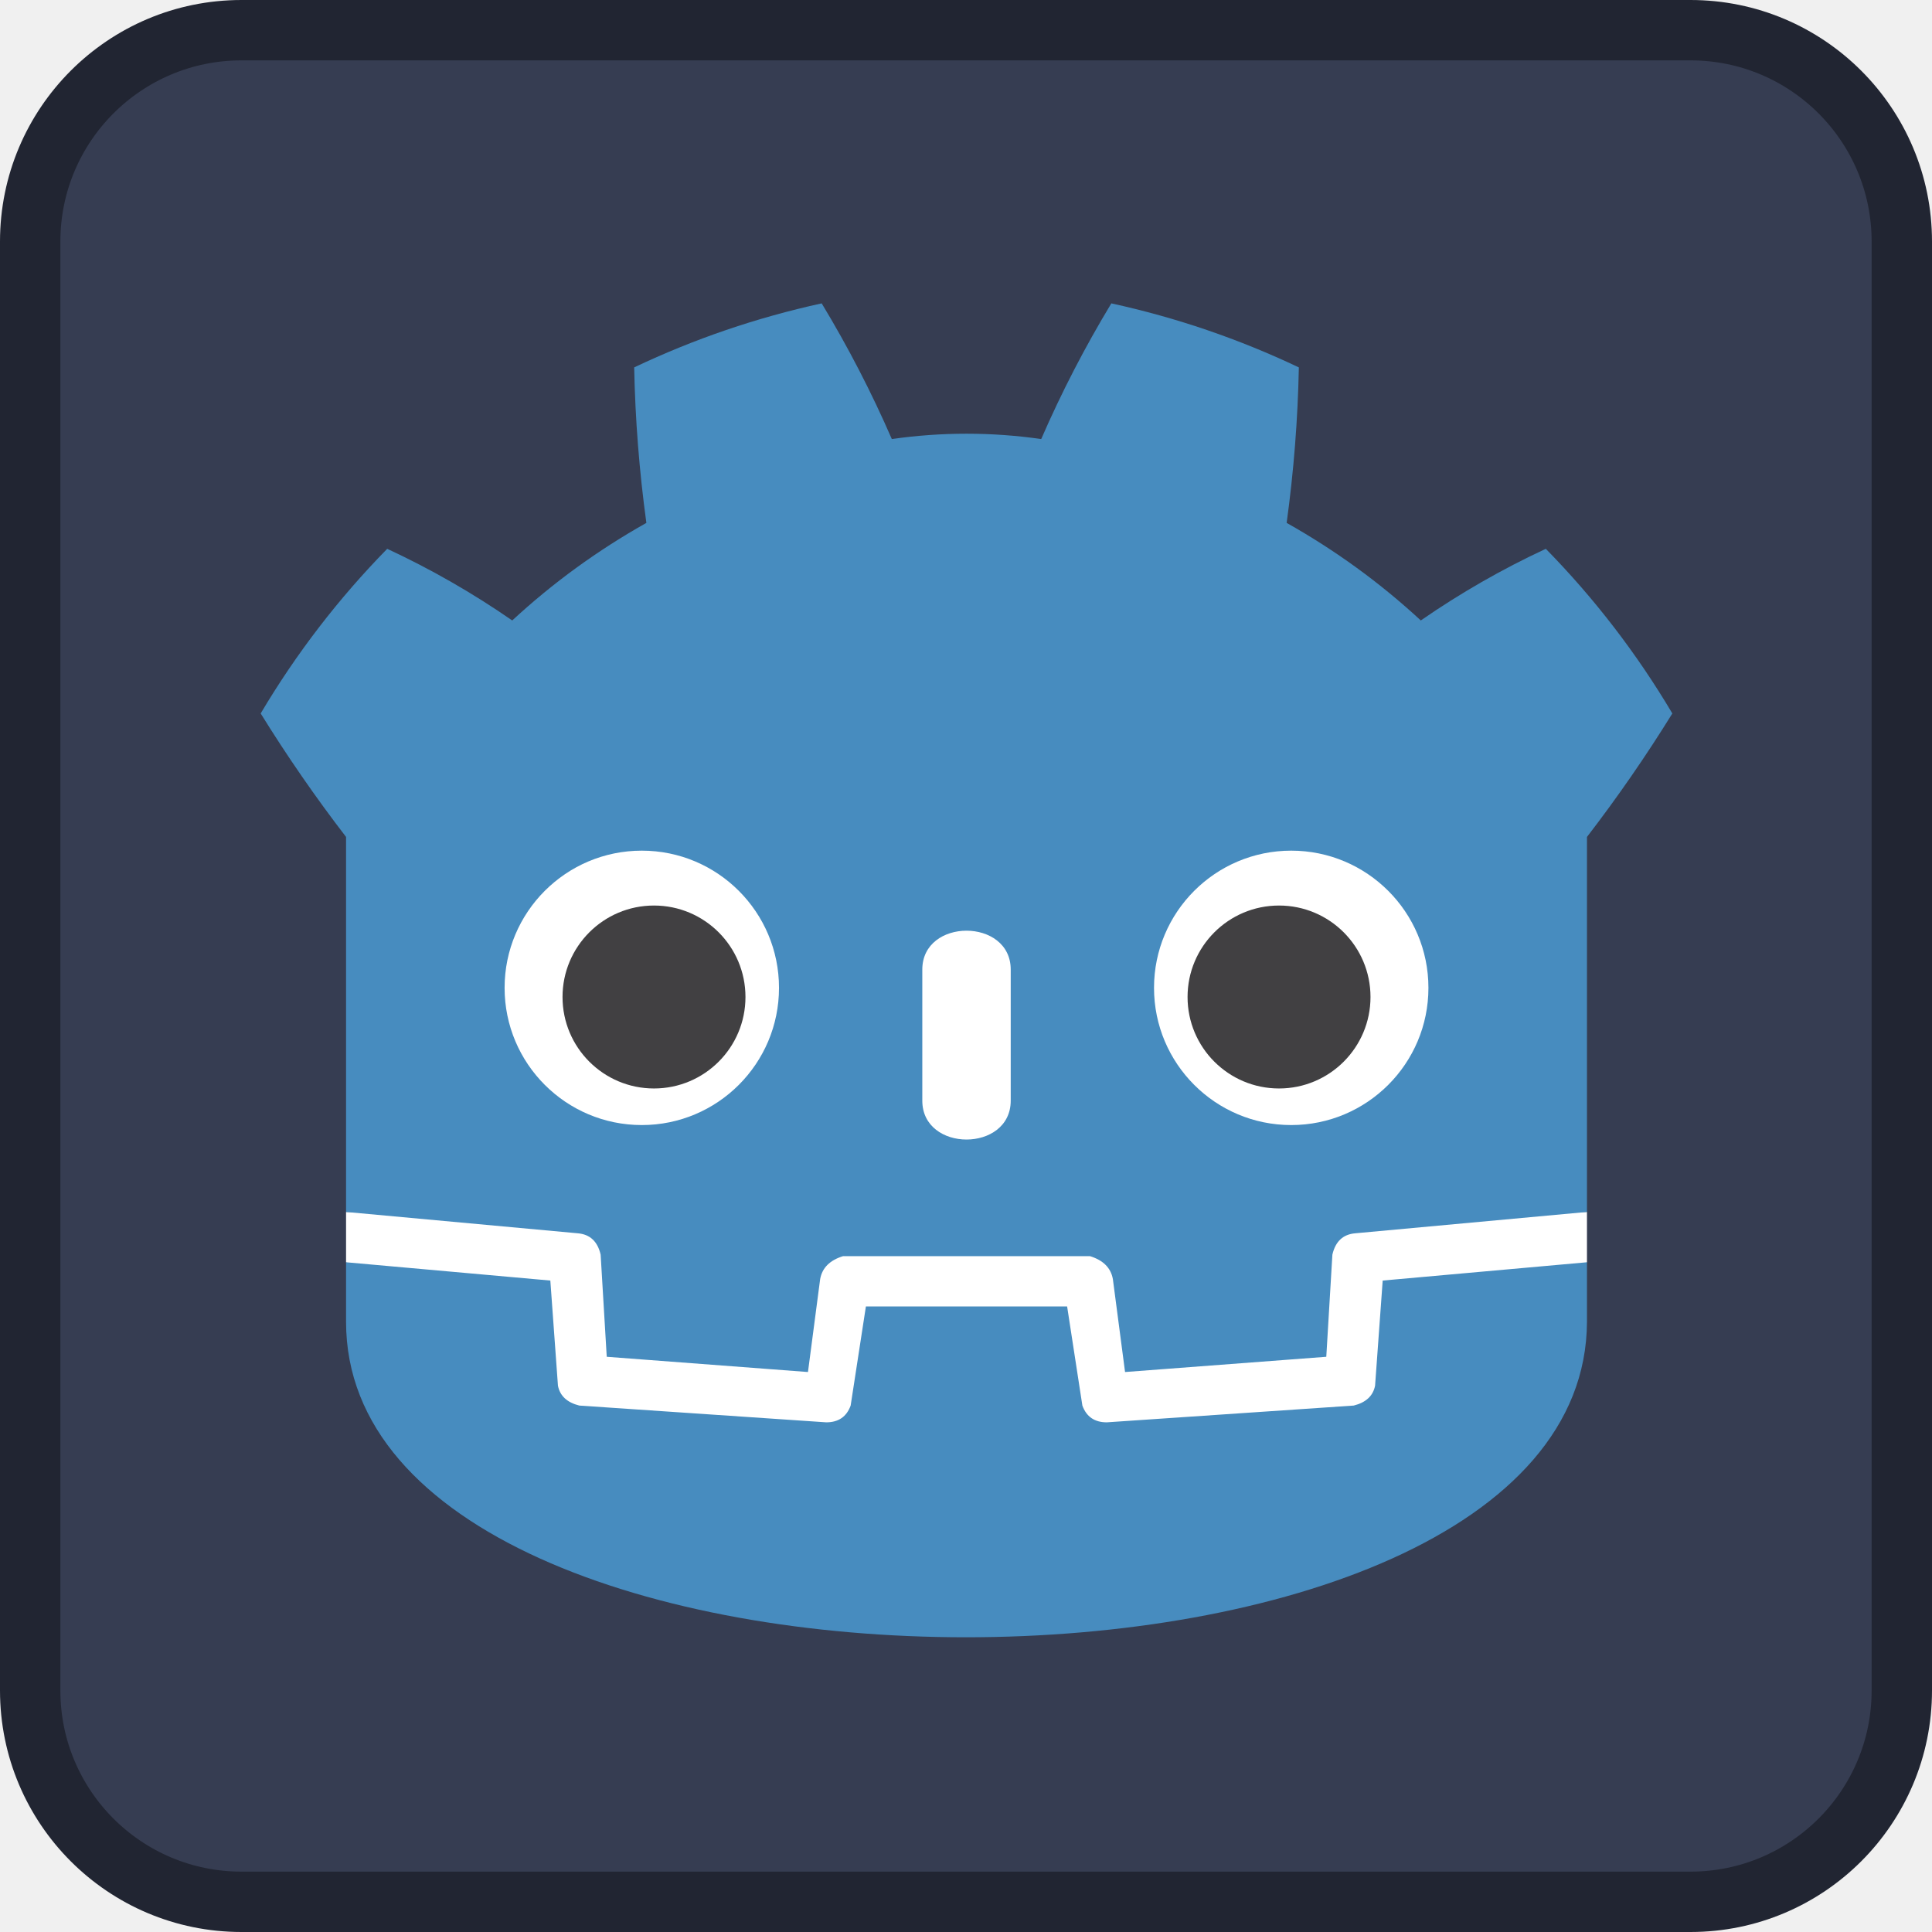
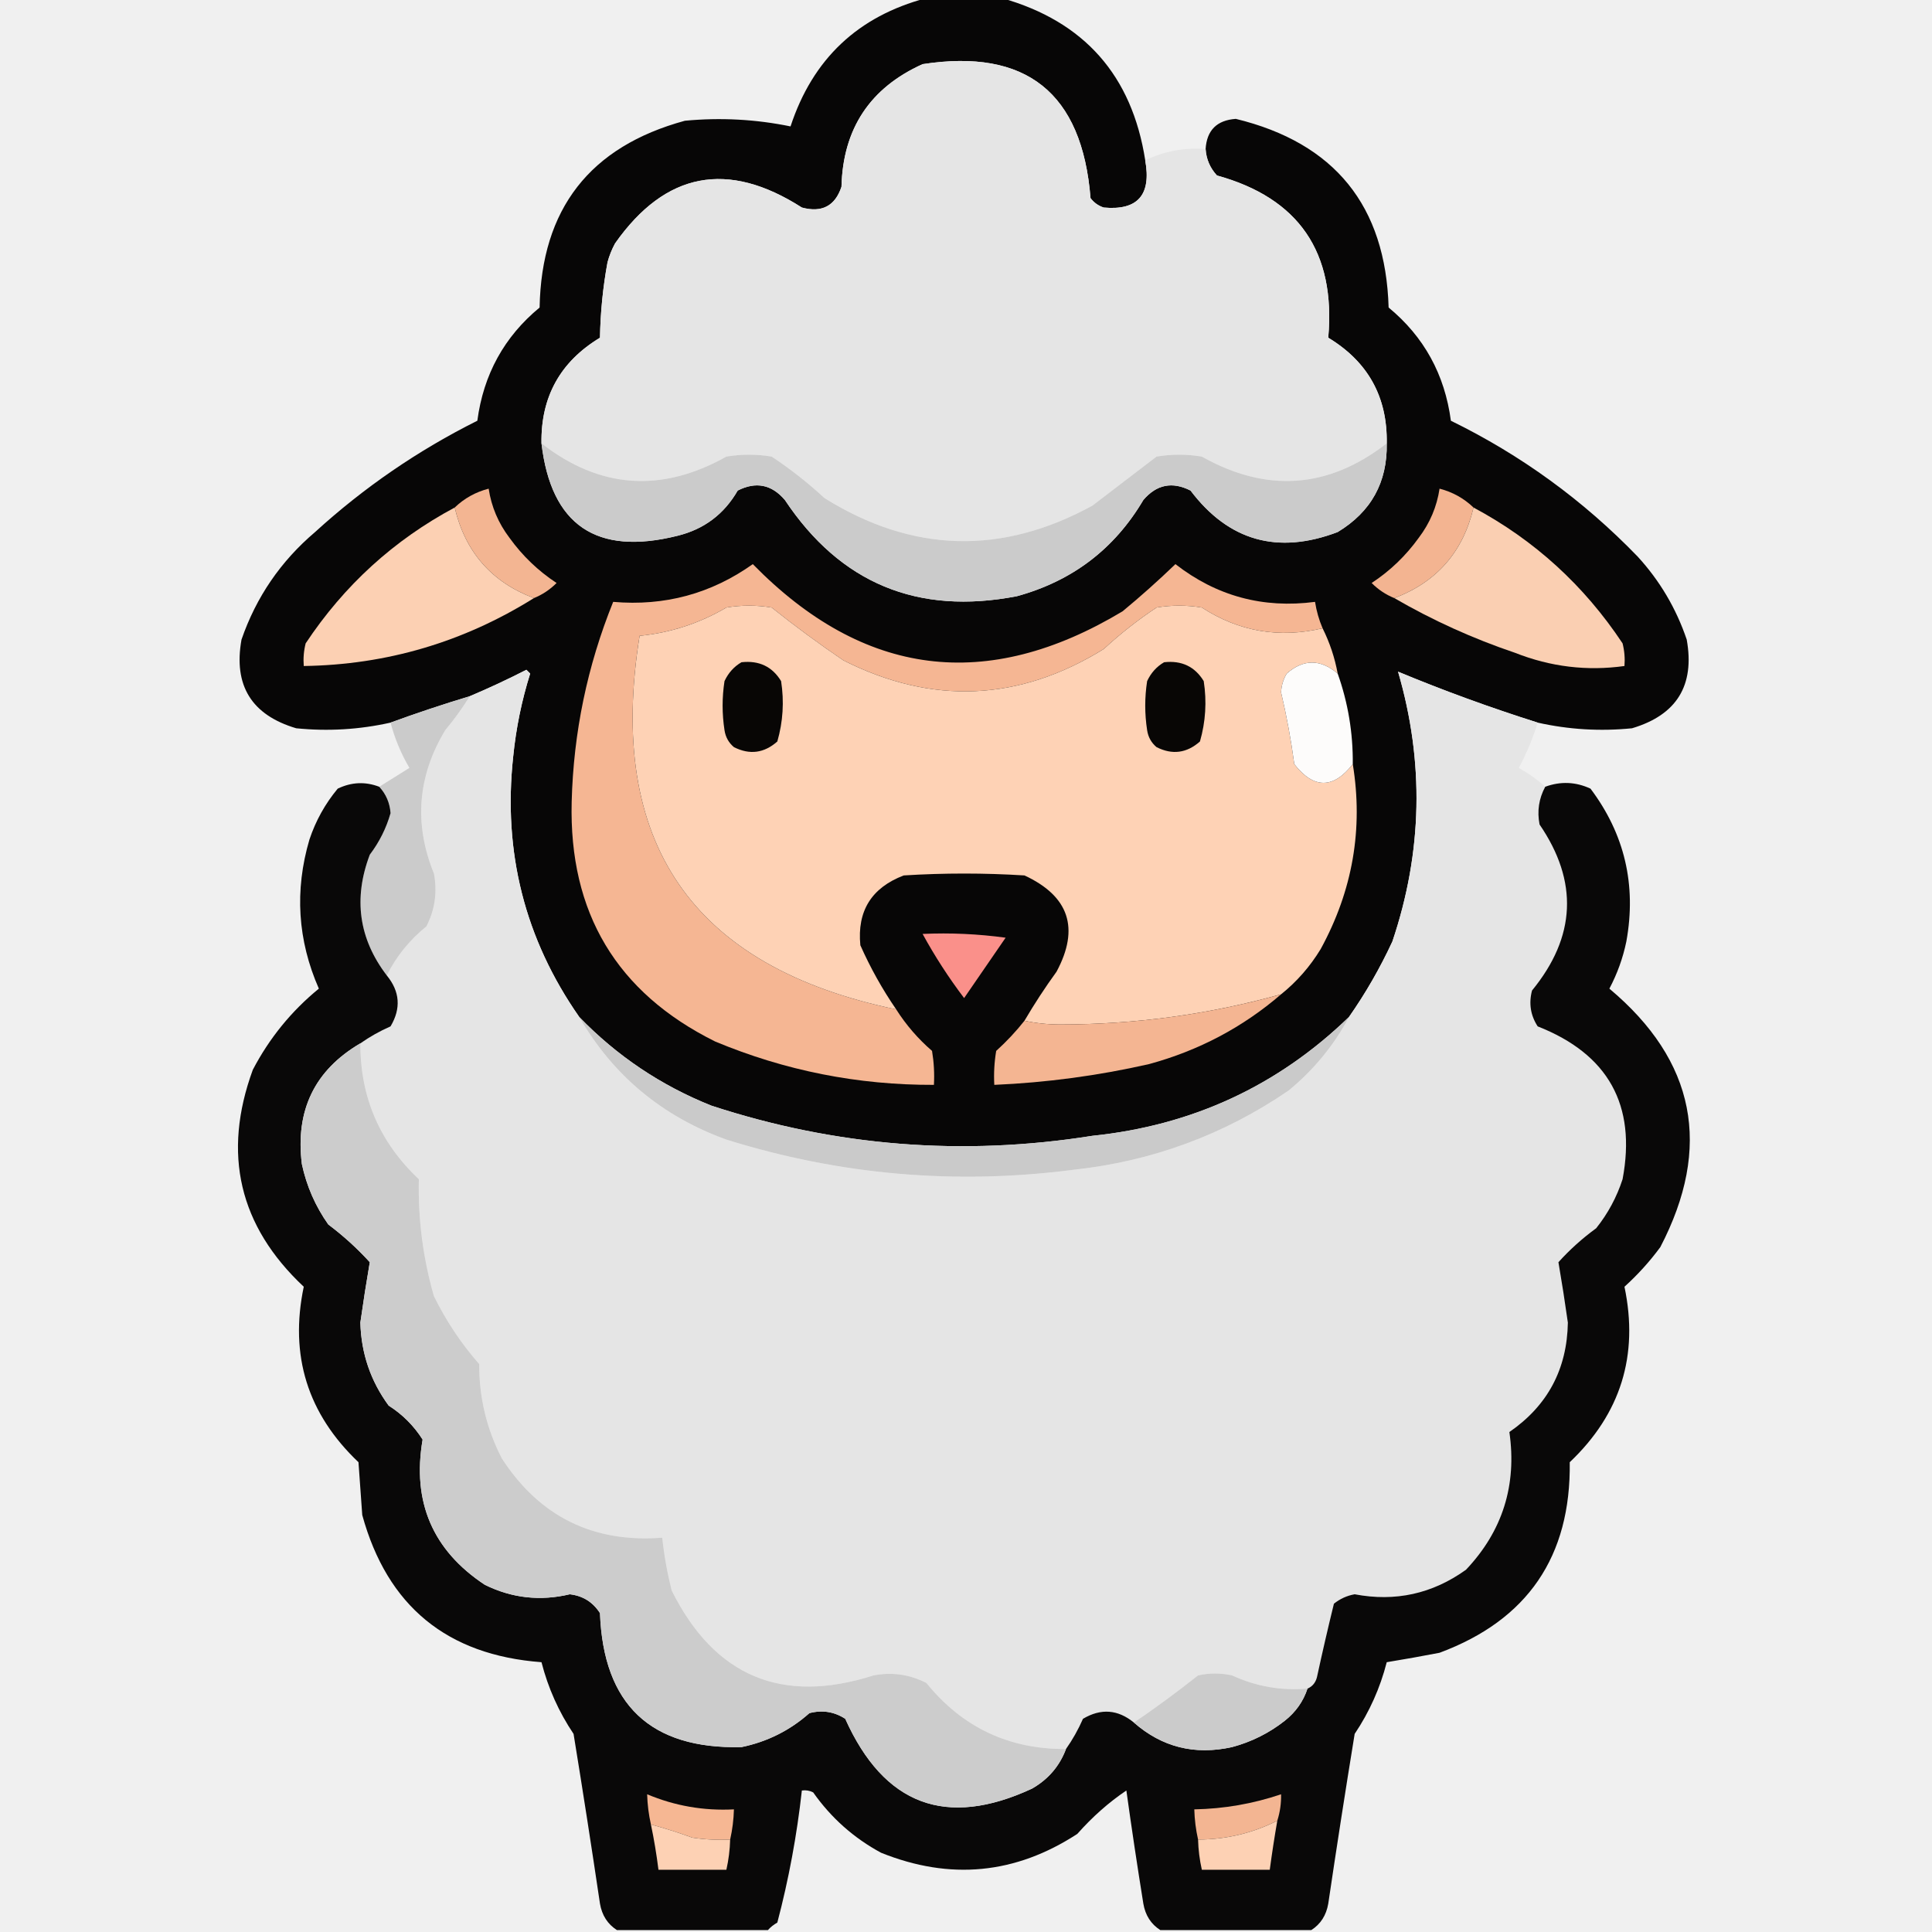
- <svg xmlns="http://www.w3.org/2000/svg" width="128" height="128">
-   <rect width="124" height="124" x="2" y="2" fill="#363d52" stroke="#212532" stroke-width="4" rx="14" />
-   <g fill="#fff" transform="translate(12.322 12.322)scale(.101)">
-     <path d="M105 673v33q407 354 814 0v-33z" />
-     <path fill="#478cbf" d="m105 673 152 14q12 1 15 14l4 67 132 10 8-61q2-11 15-15h162q13 4 15 15l8 61 132-10 4-67q3-13 15-14l152-14V427q30-39 56-81-35-59-83-108-43 20-82 47-40-37-88-64 7-51 8-102-59-28-123-42-26 43-46 89-49-7-98 0-20-46-46-89-64 14-123 42 1 51 8 102-48 27-88 64-39-27-82-47-48 49-83 108 26 42 56 81zm0 33v39c0 276 813 276 814 0v-39l-134 12-5 69q-2 10-14 13l-162 11q-12 0-16-11l-10-65H446l-10 65q-4 11-16 11l-162-11q-12-3-14-13l-5-69z" />
-     <path d="M483 600c0 34 58 34 58 0v-86c0-34-58-34-58 0z" />
-     <circle cx="725" cy="526" r="90" />
-     <circle cx="299" cy="526" r="90" />
+ <svg xmlns="http://www.w3.org/2000/svg" version="1.1" width="512px" height="512px" style="shape-rendering:geometricPrecision; text-rendering:geometricPrecision; image-rendering:optimizeQuality; fill-rule:evenodd; clip-rule:evenodd">
+   <g>
+     <path style="opacity:0.984" fill="#030202" d="M 245.5,-0.5 C 252.167,-0.5 258.833,-0.5 265.5,-0.5C 287.335,5.672 300.002,20.005 303.5,42.5C 305.162,51.662 301.495,55.828 292.5,55C 291.069,54.535 289.903,53.701 289,52.5C 286.78,24.596 271.946,12.763 244.5,17C 230.556,23.29 223.389,34.123 223,49.5C 221.305,54.599 217.805,56.432 212.5,55C 192.831,42.399 176.331,45.566 163,64.5C 162.138,66.087 161.471,67.754 161,69.5C 159.788,76.087 159.121,82.754 159,89.5C 148.47,95.864 143.303,105.197 143.5,117.5C 146.047,139.18 158.047,147.347 179.5,142C 186.557,140.274 191.89,136.274 195.5,130C 200.324,127.554 204.491,128.387 208,132.5C 222.698,154.589 243.198,163.089 269.5,158C 284.18,153.972 295.346,145.472 303,132.5C 306.509,128.387 310.676,127.554 315.5,130C 325.613,143.366 338.613,147.032 354.5,141C 363.352,135.652 367.685,127.819 367.5,117.5C 367.708,105.204 362.542,95.871 352,89.5C 354.015,66.823 344.182,52.49 322.5,46.5C 320.673,44.513 319.673,42.179 319.5,39.5C 319.808,34.526 322.474,31.859 327.5,31.5C 353.706,37.873 367.206,54.539 368,81.5C 377.37,89.23 382.87,99.23 384.5,111.5C 403.1,120.599 419.6,132.599 434,147.5C 439.872,153.909 444.205,161.242 447,169.5C 449.175,181.65 444.341,189.483 432.5,193C 424.064,193.847 415.731,193.347 407.5,191.5C 394.876,187.509 382.542,183.009 370.5,178C 377.487,201.953 376.987,225.786 369,249.5C 365.711,256.588 361.877,263.255 357.5,269.5C 338.63,287.763 315.963,298.263 289.5,301C 255.136,306.468 221.469,303.801 188.5,293C 175.147,287.658 163.481,279.825 153.5,269.5C 139.086,248.847 133.253,225.847 136,200.5C 136.749,193.002 138.249,185.669 140.5,178.5C 140.167,178.167 139.833,177.833 139.5,177.5C 134.555,180.033 129.555,182.366 124.5,184.5C 117.341,186.664 110.341,188.997 103.5,191.5C 95.269,193.347 86.936,193.847 78.5,193C 66.659,189.483 61.825,181.65 64,169.5C 67.882,158.246 74.382,148.746 83.5,141C 96.444,129.191 110.777,119.357 126.5,111.5C 128.13,99.23 133.63,89.23 143,81.5C 143.482,55.361 156.315,38.861 181.5,32C 190.929,31.105 200.262,31.605 209.5,33.5C 215.367,15.632 227.367,4.299 245.5,-0.5 Z" />
  </g>
-   <g fill="#414042" transform="translate(12.322 12.322)scale(.101)">
-     <circle cx="307" cy="532" r="60" />
-     <circle cx="717" cy="532" r="60" />
+   <g>
+     <path style="opacity:1" fill="#e5e5e5" d="M 303.5,42.5 C 308.513,40.051 313.847,39.051 319.5,39.5C 319.673,42.179 320.673,44.513 322.5,46.5C 344.182,52.49 354.015,66.823 352,89.5C 362.542,95.871 367.708,105.204 367.5,117.5C 352.021,129.509 335.687,130.676 318.5,121C 314.5,120.333 310.5,120.333 306.5,121C 300.833,125.333 295.167,129.667 289.5,134C 265.42,147.182 241.753,146.515 218.5,132C 214.12,127.952 209.454,124.285 204.5,121C 200.5,120.333 196.5,120.333 192.5,121C 175.262,130.674 158.929,129.507 143.5,117.5C 143.303,105.197 148.47,95.864 159,89.5C 159.121,82.754 159.788,76.087 161,69.5C 161.471,67.754 162.138,66.087 163,64.5C 176.331,45.566 192.831,42.399 212.5,55C 217.805,56.432 221.305,54.599 223,49.5C 223.389,34.123 230.556,23.29 244.5,17C 271.946,12.763 286.78,24.596 289,52.5C 289.903,53.701 291.069,54.535 292.5,55C 301.495,55.828 305.162,51.662 303.5,42.5 Z" />
+   </g>
+   <g>
+     <path style="opacity:1" fill="#cbcbcb" d="M 143.5,117.5 C 158.929,129.507 175.262,130.674 192.5,121C 196.5,120.333 200.5,120.333 204.5,121C 209.454,124.285 214.12,127.952 218.5,132C 241.753,146.515 265.42,147.182 289.5,134C 295.167,129.667 300.833,125.333 306.5,121C 310.5,120.333 314.5,120.333 318.5,121C 335.687,130.676 352.021,129.509 367.5,117.5C 367.685,127.819 363.352,135.652 354.5,141C 338.613,147.032 325.613,143.366 315.5,130C 310.676,127.554 306.509,128.387 303,132.5C 295.346,145.472 284.18,153.972 269.5,158C 243.198,163.089 222.698,154.589 208,132.5C 204.491,128.387 200.324,127.554 195.5,130C 191.89,136.274 186.557,140.274 179.5,142C 158.047,147.347 146.047,139.18 143.5,117.5 Z" />
+   </g>
+   <g>
+     <path style="opacity:1" fill="#f3b592" d="M 141.5,158.5 C 130.299,154.292 123.299,146.292 120.5,134.5C 123.052,132.057 126.052,130.39 129.5,129.5C 130.229,134.293 132.063,138.626 135,142.5C 138.453,147.298 142.62,151.298 147.5,154.5C 145.754,156.252 143.754,157.585 141.5,158.5 Z" />
+   </g>
+   <g>
+     <path style="opacity:1" fill="#f3b491" d="M 390.5,134.5 C 387.729,146.267 380.729,154.267 369.5,158.5C 367.246,157.585 365.246,156.252 363.5,154.5C 368.38,151.298 372.547,147.298 376,142.5C 378.937,138.626 380.771,134.293 381.5,129.5C 384.948,130.39 387.948,132.057 390.5,134.5 Z" />
+   </g>
+   <g>
+     <path style="opacity:1" fill="#fcd0b3" d="M 120.5,134.5 C 123.299,146.292 130.299,154.292 141.5,158.5C 122.81,170.175 102.477,176.175 80.5,176.5C 80.338,174.473 80.504,172.473 81,170.5C 91.208,155.119 104.375,143.119 120.5,134.5 Z" />
+   </g>
+   <g>
+     <path style="opacity:1" fill="#facfb2" d="M 390.5,134.5 C 406.625,143.119 419.792,155.119 430,170.5C 430.495,172.473 430.662,174.473 430.5,176.5C 420.577,177.886 410.91,176.719 401.5,173C 390.307,169.218 379.64,164.385 369.5,158.5C 380.729,154.267 387.729,146.267 390.5,134.5 Z" />
+   </g>
+   <g>
+     <path style="opacity:1" fill="#f5b693" d="M 350.5,166.5 C 338.992,169.203 328.326,167.37 318.5,161C 314.5,160.333 310.5,160.333 306.5,161C 301.546,164.285 296.88,167.952 292.5,172C 270.048,185.881 247.048,186.881 223.5,175C 216.989,170.577 210.655,165.911 204.5,161C 200.5,160.333 196.5,160.333 192.5,161C 185.382,165.186 177.716,167.686 169.5,168.5C 160.696,223.249 183.363,256.249 237.5,267.5C 240.113,271.615 243.279,275.282 247,278.5C 247.498,281.482 247.665,284.482 247.5,287.5C 227.373,287.575 208.04,283.741 189.5,276C 163.427,263.043 150.76,241.876 151.5,212.5C 151.972,194.139 155.639,176.473 162.5,159.5C 176.123,160.679 188.457,157.345 199.5,149.5C 228.85,179.447 261.517,183.614 297.5,162C 302.316,158.019 306.982,153.852 311.5,149.5C 322.389,157.973 334.723,161.307 348.5,159.5C 348.878,161.921 349.545,164.254 350.5,166.5 Z" />
+   </g>
+   <g>
+     <path style="opacity:1" fill="#fed2b5" d="M 350.5,166.5 C 352.396,170.297 353.729,174.297 354.5,178.5C 349.926,174.624 345.426,174.624 341,178.5C 340.077,180.034 339.577,181.701 339.5,183.5C 340.983,189.78 342.149,196.113 343,202.5C 348.164,209.112 353.33,209.112 358.5,202.5C 361.306,219.66 358.473,235.993 350,251.5C 347.189,256.134 343.689,260.134 339.5,263.5C 320.399,268.821 300.899,271.488 281,271.5C 277.648,271.498 274.482,271.165 271.5,270.5C 274.111,266.049 276.944,261.716 280,257.5C 286.164,245.996 283.331,237.496 271.5,232C 260.833,231.333 250.167,231.333 239.5,232C 230.954,235.261 227.121,241.428 228,250.5C 230.658,256.485 233.824,262.152 237.5,267.5C 183.363,256.249 160.696,223.249 169.5,168.5C 177.716,167.686 185.382,165.186 192.5,161C 196.5,160.333 200.5,160.333 204.5,161C 210.655,165.911 216.989,170.577 223.5,175C 247.048,186.881 270.048,185.881 292.5,172C 296.88,167.952 301.546,164.285 306.5,161C 310.5,160.333 314.5,160.333 318.5,161C 328.326,167.37 338.992,169.203 350.5,166.5 Z" />
+   </g>
+   <g>
+     <path style="opacity:1" fill="#fdfcfb" d="M 354.5,178.5 C 357.246,186.235 358.579,194.235 358.5,202.5C 353.33,209.112 348.164,209.112 343,202.5C 342.149,196.113 340.983,189.78 339.5,183.5C 339.577,181.701 340.077,180.034 341,178.5C 345.426,174.624 349.926,174.624 354.5,178.5 Z" />
+   </g>
+   <g>
+     <path style="opacity:1" fill="#080605" d="M 196.5,175.5 C 201.152,174.984 204.652,176.651 207,180.5C 207.839,185.921 207.506,191.254 206,196.5C 202.498,199.601 198.665,200.101 194.5,198C 193.107,196.829 192.273,195.329 192,193.5C 191.333,189.167 191.333,184.833 192,180.5C 193.025,178.313 194.525,176.646 196.5,175.5 Z" />
+   </g>
+   <g>
+     <path style="opacity:1" fill="#080605" d="M 308.5,175.5 C 313.152,174.984 316.652,176.651 319,180.5C 319.839,185.921 319.506,191.254 318,196.5C 314.498,199.601 310.665,200.101 306.5,198C 305.107,196.829 304.273,195.329 304,193.5C 303.333,189.167 303.333,184.833 304,180.5C 305.025,178.313 306.525,176.646 308.5,175.5 Z" />
+   </g>
+   <g>
+     <path style="opacity:1" fill="#e5e5e5" d="M 153.5,269.5 C 162.462,285.007 175.462,295.841 192.5,302C 222.539,311.39 253.205,314.056 284.5,310C 305.322,307.748 324.322,300.748 341.5,289C 348.203,283.479 353.537,276.979 357.5,269.5C 361.877,263.255 365.711,256.588 369,249.5C 376.987,225.786 377.487,201.953 370.5,178C 382.542,183.009 394.876,187.509 407.5,191.5C 406.222,195.667 404.556,199.667 402.5,203.5C 405.077,204.943 407.41,206.61 409.5,208.5C 407.809,211.645 407.309,214.979 408,218.5C 418.327,233.597 417.66,248.264 406,262.5C 405.107,265.916 405.607,269.083 407.5,272C 426.2,279.349 433.7,292.849 430,312.5C 428.444,317.28 426.111,321.613 423,325.5C 419.317,328.187 415.983,331.187 413,334.5C 413.901,339.745 414.735,345.078 415.5,350.5C 415.286,362.864 410.12,372.531 400,379.5C 402.021,393.598 398.188,405.765 388.5,416C 379.599,422.38 369.766,424.547 359,422.5C 356.968,422.858 355.134,423.692 353.5,425C 351.928,431.413 350.428,437.913 349,444.5C 348.623,445.942 347.79,446.942 346.5,447.5C 339.522,448.093 332.856,446.927 326.5,444C 323.5,443.333 320.5,443.333 317.5,444C 311.937,448.409 306.271,452.576 300.5,456.5C 296.25,453.013 291.75,452.679 287,455.5C 285.726,458.391 284.226,461.058 282.5,463.5C 267.376,463.605 255.043,457.772 245.5,446C 241.07,443.73 236.403,443.063 231.5,444C 207.194,451.761 189.361,444.261 178,421.5C 176.842,416.882 176.008,412.216 175.5,407.5C 157.167,408.917 143,401.917 133,386.5C 128.958,378.665 126.958,370.332 127,361.5C 122.216,356.044 118.216,350.044 115,343.5C 112.098,333.398 110.764,323.065 111,312.5C 100.623,302.746 95.456,290.746 95.5,276.5C 97.942,274.774 100.609,273.274 103.5,272C 106.321,267.25 105.987,262.75 102.5,258.5C 105.004,253.482 108.504,249.149 113,245.5C 115.27,241.07 115.937,236.403 115,231.5C 109.653,218.354 110.653,205.687 118,193.5C 120.41,190.603 122.577,187.603 124.5,184.5C 129.555,182.366 134.555,180.033 139.5,177.5C 139.833,177.833 140.167,178.167 140.5,178.5C 138.249,185.669 136.749,193.002 136,200.5C 133.253,225.847 139.086,248.847 153.5,269.5 Z" />
+   </g>
+   <g>
+     <path style="opacity:1" fill="#cbcbcb" d="M 124.5,184.5 C 122.577,187.603 120.41,190.603 118,193.5C 110.653,205.687 109.653,218.354 115,231.5C 115.937,236.403 115.27,241.07 113,245.5C 108.504,249.149 105.004,253.482 102.5,258.5C 95.092,248.791 93.592,238.124 98,226.5C 100.533,223.148 102.366,219.481 103.5,215.5C 103.305,212.782 102.305,210.449 100.5,208.5C 103.149,206.86 105.816,205.193 108.5,203.5C 106.278,199.724 104.611,195.724 103.5,191.5C 110.341,188.997 117.341,186.664 124.5,184.5 Z" />
+   </g>
+   <g>
+     <path style="opacity:0.969" fill="#020101" d="M 100.5,208.5 C 102.305,210.449 103.305,212.782 103.5,215.5C 102.366,219.481 100.533,223.148 98,226.5C 93.592,238.124 95.092,248.791 102.5,258.5C 105.987,262.75 106.321,267.25 103.5,272C 100.609,273.274 97.942,274.774 95.5,276.5C 83.39,283.602 78.223,294.268 80,308.5C 81.245,314.322 83.578,319.655 87,324.5C 91.018,327.521 94.684,330.854 98,334.5C 97.099,339.745 96.265,345.078 95.5,350.5C 95.72,358.66 98.22,365.993 103,372.5C 106.667,374.833 109.667,377.833 112,381.5C 109.168,398.03 114.668,410.864 128.5,420C 135.681,423.532 143.181,424.365 151,422.5C 154.466,422.899 157.132,424.566 159,427.5C 159.911,451.748 172.411,463.581 196.5,463C 203.327,461.587 209.327,458.587 214.5,454C 217.916,453.107 221.083,453.607 224,455.5C 234.277,478.391 250.777,484.557 273.5,474C 277.798,471.541 280.798,468.041 282.5,463.5C 284.226,461.058 285.726,458.391 287,455.5C 291.75,452.679 296.25,453.013 300.5,456.5C 307.949,463.027 316.616,465.194 326.5,463C 331.675,461.613 336.342,459.28 340.5,456C 343.381,453.721 345.381,450.888 346.5,447.5C 347.79,446.942 348.623,445.942 349,444.5C 350.428,437.913 351.928,431.413 353.5,425C 355.134,423.692 356.968,422.858 359,422.5C 369.766,424.547 379.599,422.38 388.5,416C 398.188,405.765 402.021,393.598 400,379.5C 410.12,372.531 415.286,362.864 415.5,350.5C 414.735,345.078 413.901,339.745 413,334.5C 415.983,331.187 419.317,328.187 423,325.5C 426.111,321.613 428.444,317.28 430,312.5C 433.7,292.849 426.2,279.349 407.5,272C 405.607,269.083 405.107,265.916 406,262.5C 417.66,248.264 418.327,233.597 408,218.5C 407.309,214.979 407.809,211.645 409.5,208.5C 413.574,207.01 417.574,207.176 421.5,209C 430.549,221.032 433.715,234.532 431,249.5C 430.094,253.884 428.594,258.051 426.5,262C 449.32,281.127 453.82,303.96 440,330.5C 437.203,334.299 434.036,337.799 430.5,341C 434.324,359.196 429.49,374.696 416,387.5C 416.319,412.499 404.819,429.332 381.5,438C 376.849,438.899 372.182,439.732 367.5,440.5C 365.753,447.327 362.92,453.66 359,459.5C 356.558,474.483 354.225,489.483 352,504.5C 351.47,507.585 349.97,509.918 347.5,511.5C 334.167,511.5 320.833,511.5 307.5,511.5C 305.03,509.918 303.53,507.585 303,504.5C 301.39,494.506 299.89,484.506 298.5,474.5C 293.844,477.637 289.51,481.471 285.5,486C 269.114,496.689 251.78,498.356 233.5,491C 226.259,487.094 220.259,481.761 215.5,475C 214.552,474.517 213.552,474.351 212.5,474.5C 211.192,486.353 209.025,498.02 206,509.5C 205.005,510.066 204.172,510.733 203.5,511.5C 190.167,511.5 176.833,511.5 163.5,511.5C 161.03,509.918 159.53,507.585 159,504.5C 156.775,489.483 154.442,474.483 152,459.5C 148.08,453.66 145.247,447.327 143.5,440.5C 118.468,438.63 102.635,425.63 96,401.5C 95.667,396.833 95.333,392.167 95,387.5C 81.51,374.696 76.676,359.196 80.5,341C 63.358,324.926 58.858,305.759 67,283.5C 71.393,275.112 77.226,267.946 84.5,262C 78.866,249.168 78.033,236.002 82,222.5C 83.665,217.51 86.165,213.01 89.5,209C 93.125,207.253 96.792,207.086 100.5,208.5 Z" />
+   </g>
+   <g>
+     <path style="opacity:1" fill="#fa908a" d="M 244.5,247.5 C 251.863,247.169 259.197,247.503 266.5,248.5C 262.833,253.833 259.167,259.167 255.5,264.5C 251.387,259.067 247.72,253.401 244.5,247.5 Z" />
+   </g>
+   <g>
+     <path style="opacity:1" fill="#f4b592" d="M 339.5,263.5 C 329.342,272.249 317.675,278.416 304.5,282C 290.997,285.067 277.33,286.901 263.5,287.5C 263.335,284.482 263.502,281.482 264,278.5C 266.73,276.033 269.23,273.367 271.5,270.5C 274.482,271.165 277.648,271.498 281,271.5C 300.899,271.488 320.399,268.821 339.5,263.5 Z" />
+   </g>
+   <g>
+     <path style="opacity:1" fill="#cacaca" d="M 153.5,269.5 C 163.481,279.825 175.147,287.658 188.5,293C 221.469,303.801 255.136,306.468 289.5,301C 315.963,298.263 338.63,287.763 357.5,269.5C 353.537,276.979 348.203,283.479 341.5,289C 324.322,300.748 305.322,307.748 284.5,310C 253.205,314.056 222.539,311.39 192.5,302C 175.462,295.841 162.462,285.007 153.5,269.5 Z" />
+   </g>
+   <g>
+     <path style="opacity:1" fill="#cccccc" d="M 95.5,276.5 C 95.456,290.746 100.623,302.746 111,312.5C 110.764,323.065 112.098,333.398 115,343.5C 118.216,350.044 122.216,356.044 127,361.5C 126.958,370.332 128.958,378.665 133,386.5C 143,401.917 157.167,408.917 175.5,407.5C 176.008,412.216 176.842,416.882 178,421.5C 189.361,444.261 207.194,451.761 231.5,444C 236.403,443.063 241.07,443.73 245.5,446C 255.043,457.772 267.376,463.605 282.5,463.5C 280.798,468.041 277.798,471.541 273.5,474C 250.777,484.557 234.277,478.391 224,455.5C 221.083,453.607 217.916,453.107 214.5,454C 209.327,458.587 203.327,461.587 196.5,463C 172.411,463.581 159.911,451.748 159,427.5C 157.132,424.566 154.466,422.899 151,422.5C 143.181,424.365 135.681,423.532 128.5,420C 114.668,410.864 109.168,398.03 112,381.5C 109.667,377.833 106.667,374.833 103,372.5C 98.22,365.993 95.72,358.66 95.5,350.5C 96.265,345.078 97.099,339.745 98,334.5C 94.684,330.854 91.018,327.521 87,324.5C 83.578,319.655 81.245,314.322 80,308.5C 78.223,294.268 83.39,283.602 95.5,276.5 Z" />
+   </g>
+   <g>
+     <path style="opacity:1" fill="#cbcbcb" d="M 346.5,447.5 C 345.381,450.888 343.381,453.721 340.5,456C 336.342,459.28 331.675,461.613 326.5,463C 316.616,465.194 307.949,463.027 300.5,456.5C 306.271,452.576 311.937,448.409 317.5,444C 320.5,443.333 323.5,443.333 326.5,444C 332.856,446.927 339.522,448.093 346.5,447.5 Z" />
+   </g>
+   <g>
+     <path style="opacity:1" fill="#f6b793" d="M 193.5,487.5 C 190.15,487.665 186.817,487.498 183.5,487C 179.861,485.675 176.194,484.508 172.5,483.5C 171.908,480.873 171.575,478.206 171.5,475.5C 178.836,478.582 186.503,479.916 194.5,479.5C 194.425,482.206 194.092,484.873 193.5,487.5 Z" />
+   </g>
+   <g>
+     <path style="opacity:1" fill="#f3b592" d="M 338.5,482.5 C 331.924,485.816 324.924,487.483 317.5,487.5C 316.908,484.873 316.575,482.206 316.5,479.5C 324.389,479.352 332.055,478.019 339.5,475.5C 339.552,477.903 339.219,480.236 338.5,482.5 Z" />
+   </g>
+   <g>
+     <path style="opacity:1" fill="#fdd1b4" d="M 172.5,483.5 C 176.194,484.508 179.861,485.675 183.5,487C 186.817,487.498 190.15,487.665 193.5,487.5C 193.425,490.206 193.092,492.873 192.5,495.5C 186.5,495.5 180.5,495.5 174.5,495.5C 173.994,491.439 173.327,487.439 172.5,483.5 Z" />
+   </g>
+   <g>
+     <path style="opacity:1" fill="#fdd1b4" d="M 338.5,482.5 C 337.752,486.812 337.086,491.146 336.5,495.5C 330.5,495.5 324.5,495.5 318.5,495.5C 317.908,492.873 317.575,490.206 317.5,487.5C 324.924,487.483 331.924,485.816 338.5,482.5 Z" />
  </g>
</svg>
